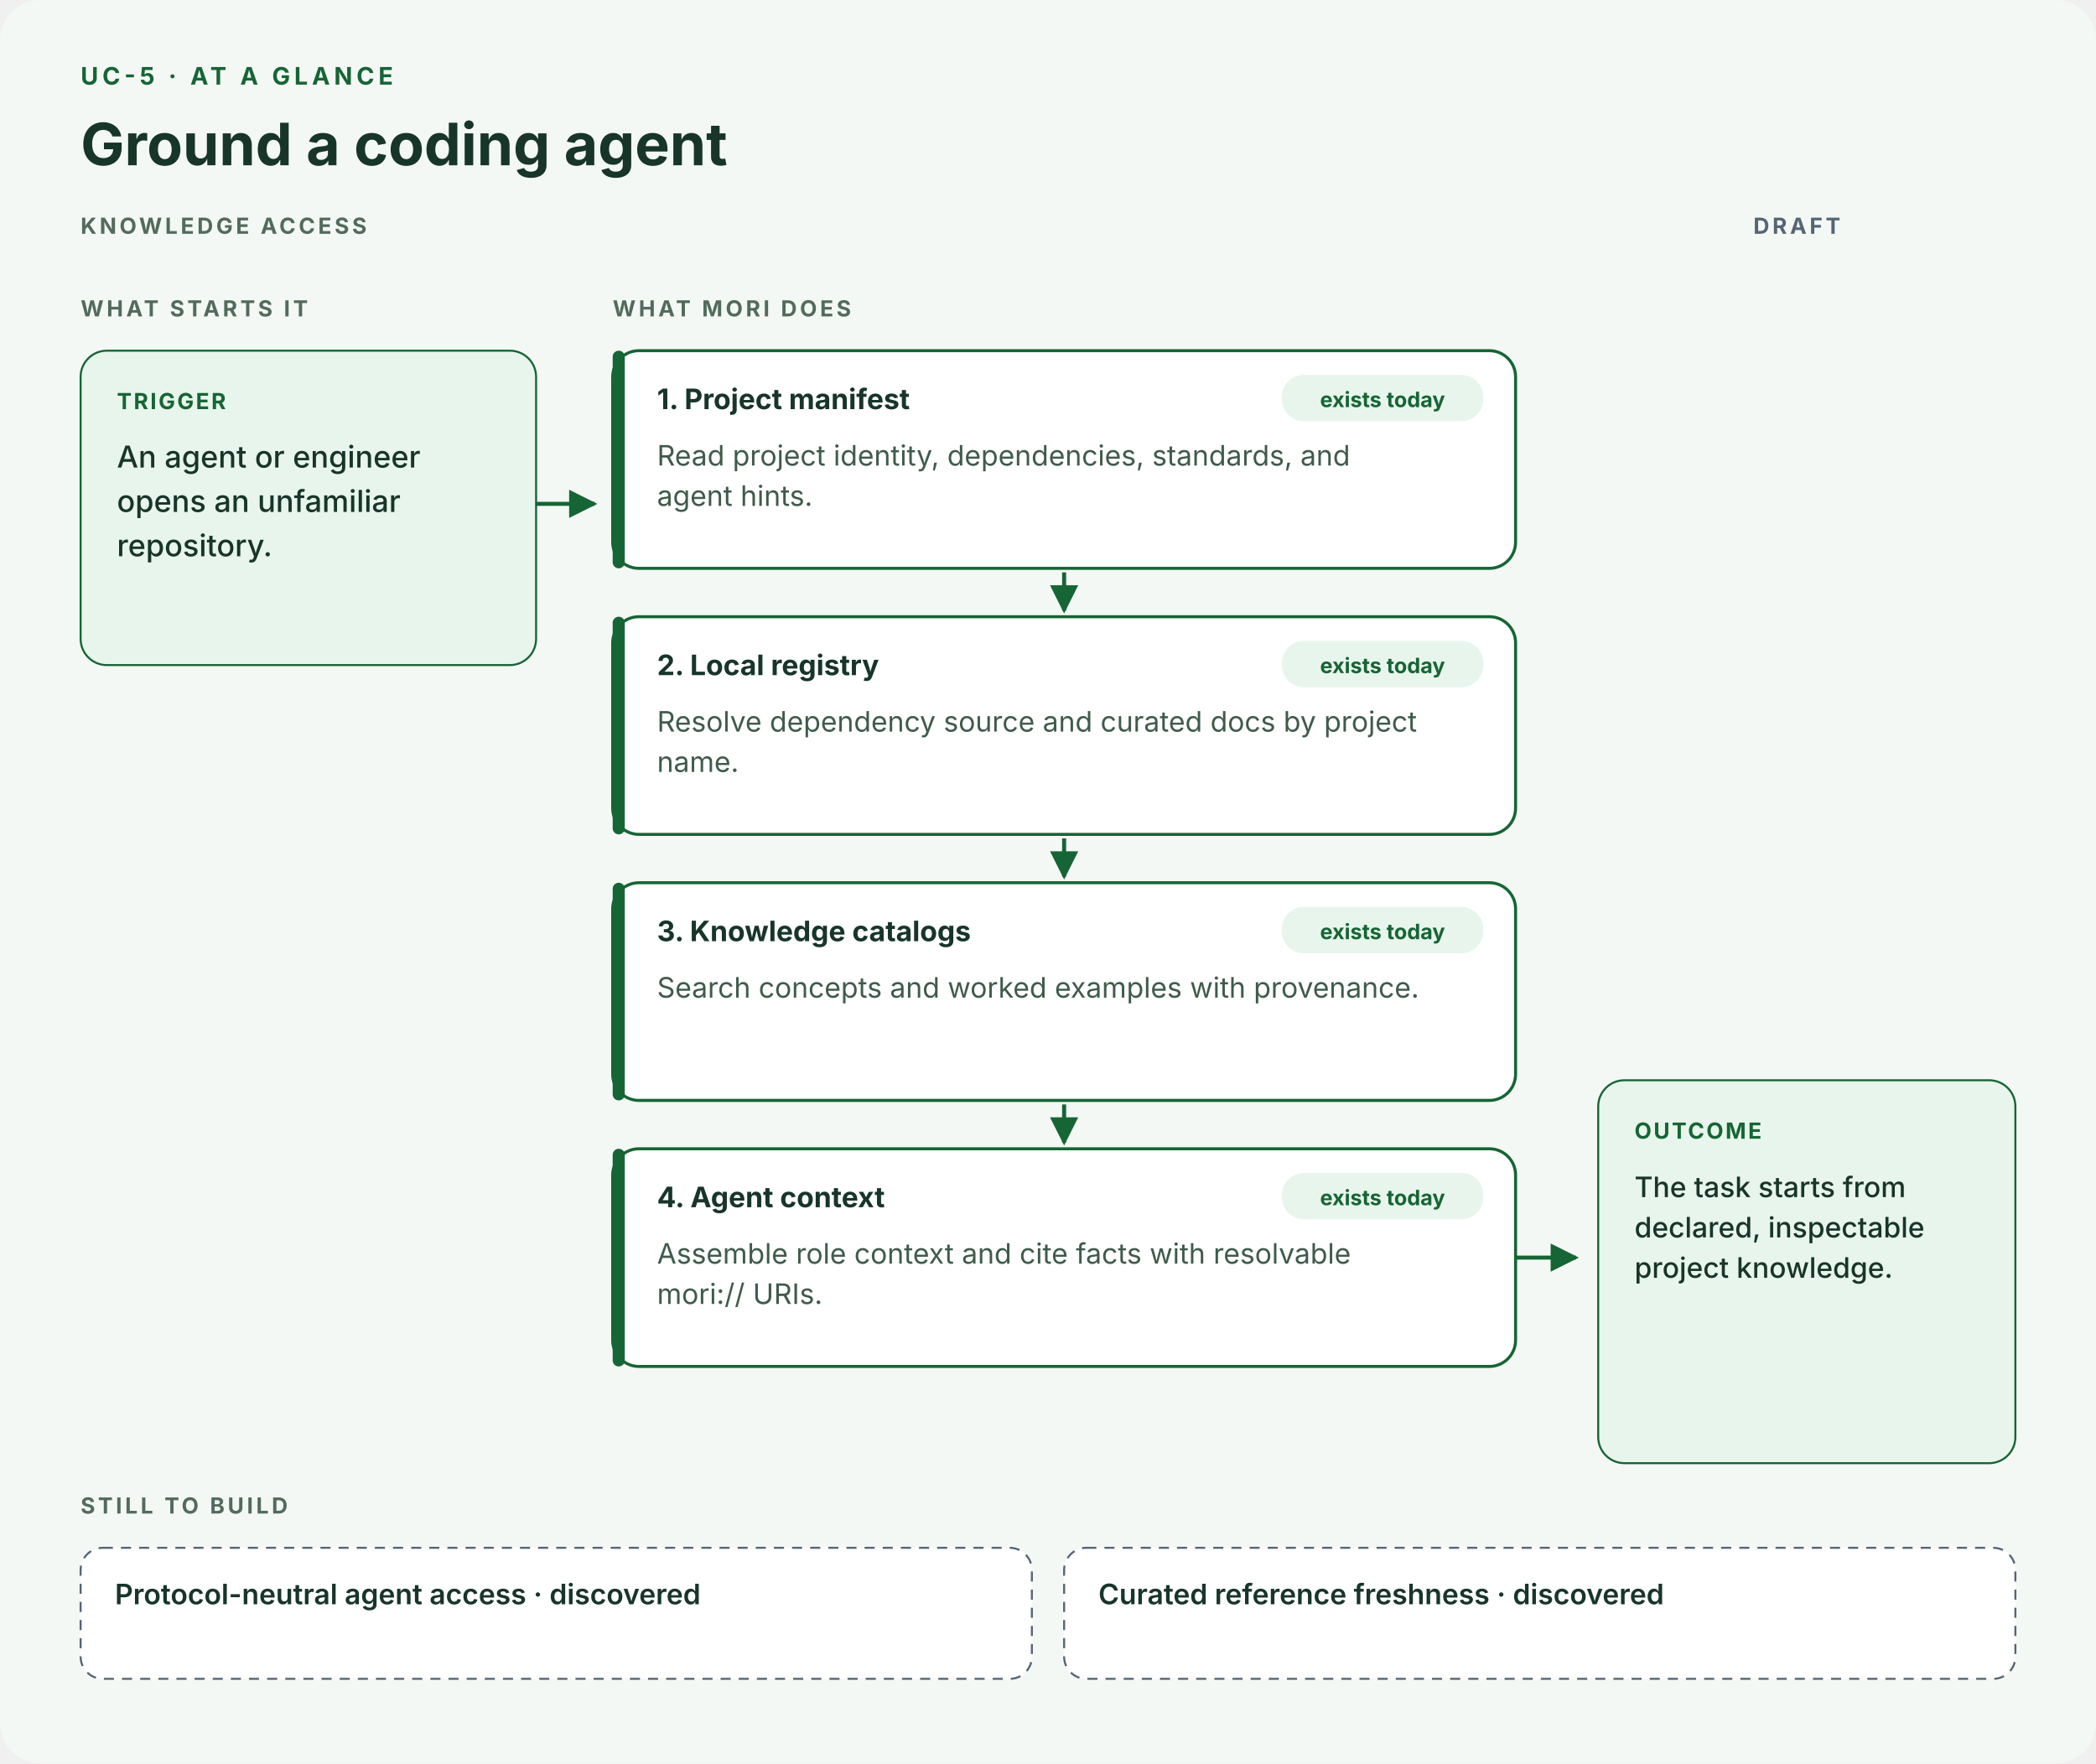
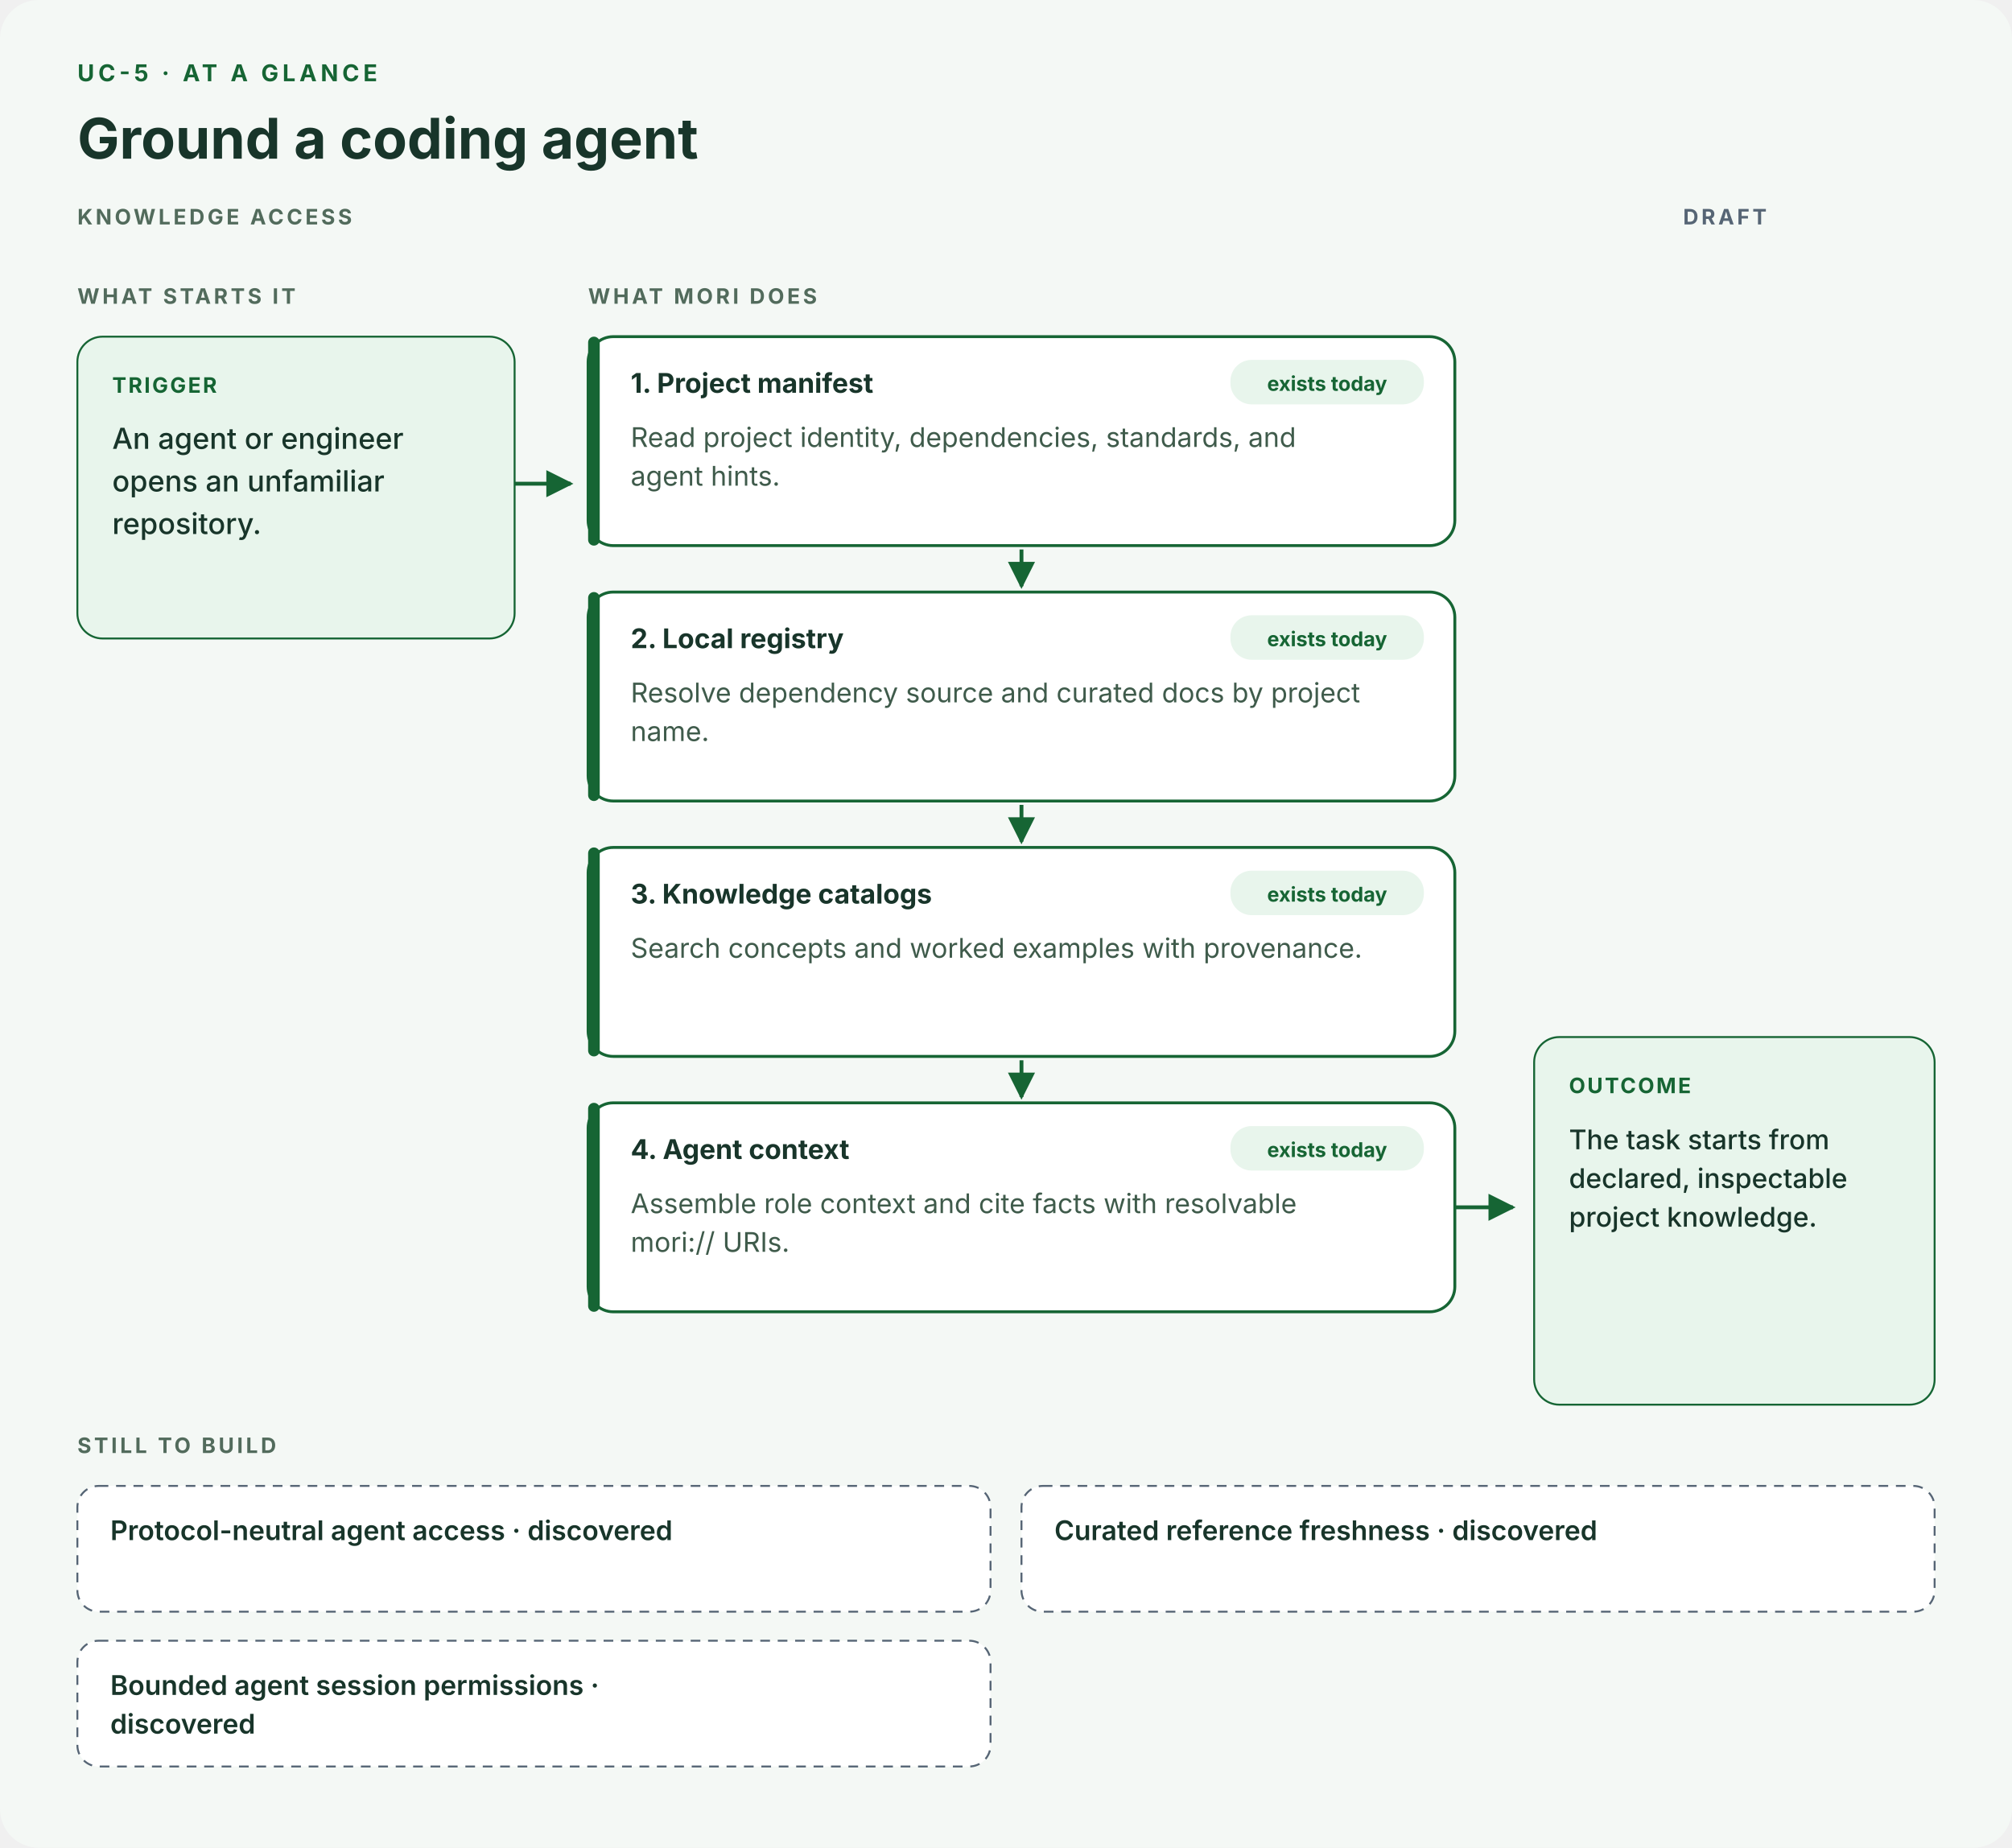
- <svg xmlns="http://www.w3.org/2000/svg" width="1040" height="875" viewBox="0 0 1040 875" role="img" aria-labelledby="title desc">
+ <svg xmlns="http://www.w3.org/2000/svg" width="1040" height="955" viewBox="0 0 1040 955" role="img" aria-labelledby="title desc">
  <defs>
    <marker id="arrow" viewBox="0 0 10 10" refX="9" refY="5" markerWidth="7" markerHeight="7" orient="auto-start-reverse">
      <path d="M0 0 10 5 0 10z" fill="#166534" />
    </marker>
  </defs>
-   <rect width="1040" height="875" rx="20" fill="#f4f8f5" />
+   <rect width="1040" height="955" rx="20" fill="#f4f8f5" />
  <g font-family="Inter, system-ui, sans-serif">
    <text x="40" y="42" font-size="12" font-weight="700" fill="#166534" letter-spacing="2">UC-5 · AT A GLANCE</text>
    <text x="40" y="82" font-size="29" font-weight="700" fill="#18352a">Ground a coding agent</text>
    <text x="40" y="116" font-size="11" font-weight="700" fill="#526b5c" letter-spacing="1.5">KNOWLEDGE ACCESS</text>
    <text x="870" y="116" font-size="11" font-weight="700" fill="#566575" letter-spacing="1.5">DRAFT</text>
    <text x="40" y="157" font-size="11" font-weight="700" fill="#526b5c" letter-spacing="1.5">WHAT STARTS IT</text>
    <text x="304" y="157" font-size="11" font-weight="700" fill="#526b5c" letter-spacing="1.5">WHAT MORI DOES</text>
    <rect x="40" y="174" width="226" height="156" rx="13" fill="#e8f5ec" stroke="#166534" />
    <text x="58" y="203" font-size="11" font-weight="700" fill="#166534" letter-spacing="1">TRIGGER</text>
    <text x="58" y="232" font-size="15" font-weight="500" fill="#18352a">An agent or engineer</text>
    <text x="58" y="254" font-size="15" font-weight="500" fill="#18352a">opens an unfamiliar</text>
    <text x="58" y="276" font-size="15" font-weight="500" fill="#18352a">repository.</text>
    <path d="M266 250 H295" fill="none" stroke="#166534" stroke-width="2" marker-end="url(#arrow)" />
    <rect x="304" y="174" width="448" height="108" rx="13" fill="#ffffff" stroke="#166534" stroke-width="1.5" />
    <rect x="304" y="174" width="6" height="108" rx="3" fill="#166534" />
    <text x="326" y="203" font-size="14" font-weight="700" fill="#18352a">1. Project manifest</text>
    <rect x="636" y="186" width="100" height="23" rx="11" fill="#e8f5ec" />
    <text x="686" y="202" font-size="10.5" font-weight="700" fill="#166534" text-anchor="middle">exists today</text>
    <text x="326" y="231" font-size="14" font-weight="400" fill="#3f5b4b">Read project identity, dependencies, standards, and</text>
    <text x="326" y="251" font-size="14" font-weight="400" fill="#3f5b4b">agent hints.</text>
    <path d="M528 284 V303" fill="none" stroke="#166534" stroke-width="2" marker-end="url(#arrow)" />
    <rect x="304" y="306" width="448" height="108" rx="13" fill="#ffffff" stroke="#166534" stroke-width="1.5" />
    <rect x="304" y="306" width="6" height="108" rx="3" fill="#166534" />
    <text x="326" y="335" font-size="14" font-weight="700" fill="#18352a">2. Local registry</text>
    <rect x="636" y="318" width="100" height="23" rx="11" fill="#e8f5ec" />
    <text x="686" y="334" font-size="10.5" font-weight="700" fill="#166534" text-anchor="middle">exists today</text>
    <text x="326" y="363" font-size="14" font-weight="400" fill="#3f5b4b">Resolve dependency source and curated docs by project</text>
    <text x="326" y="383" font-size="14" font-weight="400" fill="#3f5b4b">name.</text>
    <path d="M528 416 V435" fill="none" stroke="#166534" stroke-width="2" marker-end="url(#arrow)" />
    <rect x="304" y="438" width="448" height="108" rx="13" fill="#ffffff" stroke="#166534" stroke-width="1.5" />
    <rect x="304" y="438" width="6" height="108" rx="3" fill="#166534" />
    <text x="326" y="467" font-size="14" font-weight="700" fill="#18352a">3. Knowledge catalogs</text>
    <rect x="636" y="450" width="100" height="23" rx="11" fill="#e8f5ec" />
    <text x="686" y="466" font-size="10.5" font-weight="700" fill="#166534" text-anchor="middle">exists today</text>
    <text x="326" y="495" font-size="14" font-weight="400" fill="#3f5b4b">Search concepts and worked examples with provenance.</text>
    <path d="M528 548 V567" fill="none" stroke="#166534" stroke-width="2" marker-end="url(#arrow)" />
    <rect x="304" y="570" width="448" height="108" rx="13" fill="#ffffff" stroke="#166534" stroke-width="1.5" />
    <rect x="304" y="570" width="6" height="108" rx="3" fill="#166534" />
    <text x="326" y="599" font-size="14" font-weight="700" fill="#18352a">4. Agent context</text>
    <rect x="636" y="582" width="100" height="23" rx="11" fill="#e8f5ec" />
    <text x="686" y="598" font-size="10.5" font-weight="700" fill="#166534" text-anchor="middle">exists today</text>
    <text x="326" y="627" font-size="14" font-weight="400" fill="#3f5b4b">Assemble role context and cite facts with resolvable</text>
    <text x="326" y="647" font-size="14" font-weight="400" fill="#3f5b4b">mori:// URIs.</text>
    <path d="M752 624 H782" fill="none" stroke="#166534" stroke-width="2" marker-end="url(#arrow)" />
    <rect x="793" y="536" width="207" height="190" rx="13" fill="#e8f5ec" stroke="#166534" />
    <text x="811" y="565" font-size="11" font-weight="700" fill="#166534" letter-spacing="1">OUTCOME</text>
    <text x="811" y="594" font-size="14" font-weight="500" fill="#18352a">The task starts from</text>
    <text x="811" y="614" font-size="14" font-weight="500" fill="#18352a">declared, inspectable</text>
    <text x="811" y="634" font-size="14" font-weight="500" fill="#18352a">project knowledge.</text>
    <text x="40" y="751" font-size="11" font-weight="700" fill="#526b5c" letter-spacing="1.5">STILL TO BUILD</text>
    <rect x="40" y="768" width="472" height="65" rx="11" fill="#ffffff" stroke="#566575" stroke-dasharray="5 4" />
    <text x="57" y="796" font-size="14" font-weight="600" fill="#18352a">Protocol-neutral agent access · discovered</text>
    <rect x="528" y="768" width="472" height="65" rx="11" fill="#ffffff" stroke="#566575" stroke-dasharray="5 4" />
    <text x="545" y="796" font-size="14" font-weight="600" fill="#18352a">Curated reference freshness · discovered</text>
+     <rect x="40" y="848" width="472" height="65" rx="11" fill="#ffffff" stroke="#566575" stroke-dasharray="5 4" />
+     <text x="57" y="876" font-size="14" font-weight="600" fill="#18352a">Bounded agent session permissions ·</text>
+     <text x="57" y="896" font-size="14" font-weight="600" fill="#18352a">discovered</text>
  </g>
</svg>
